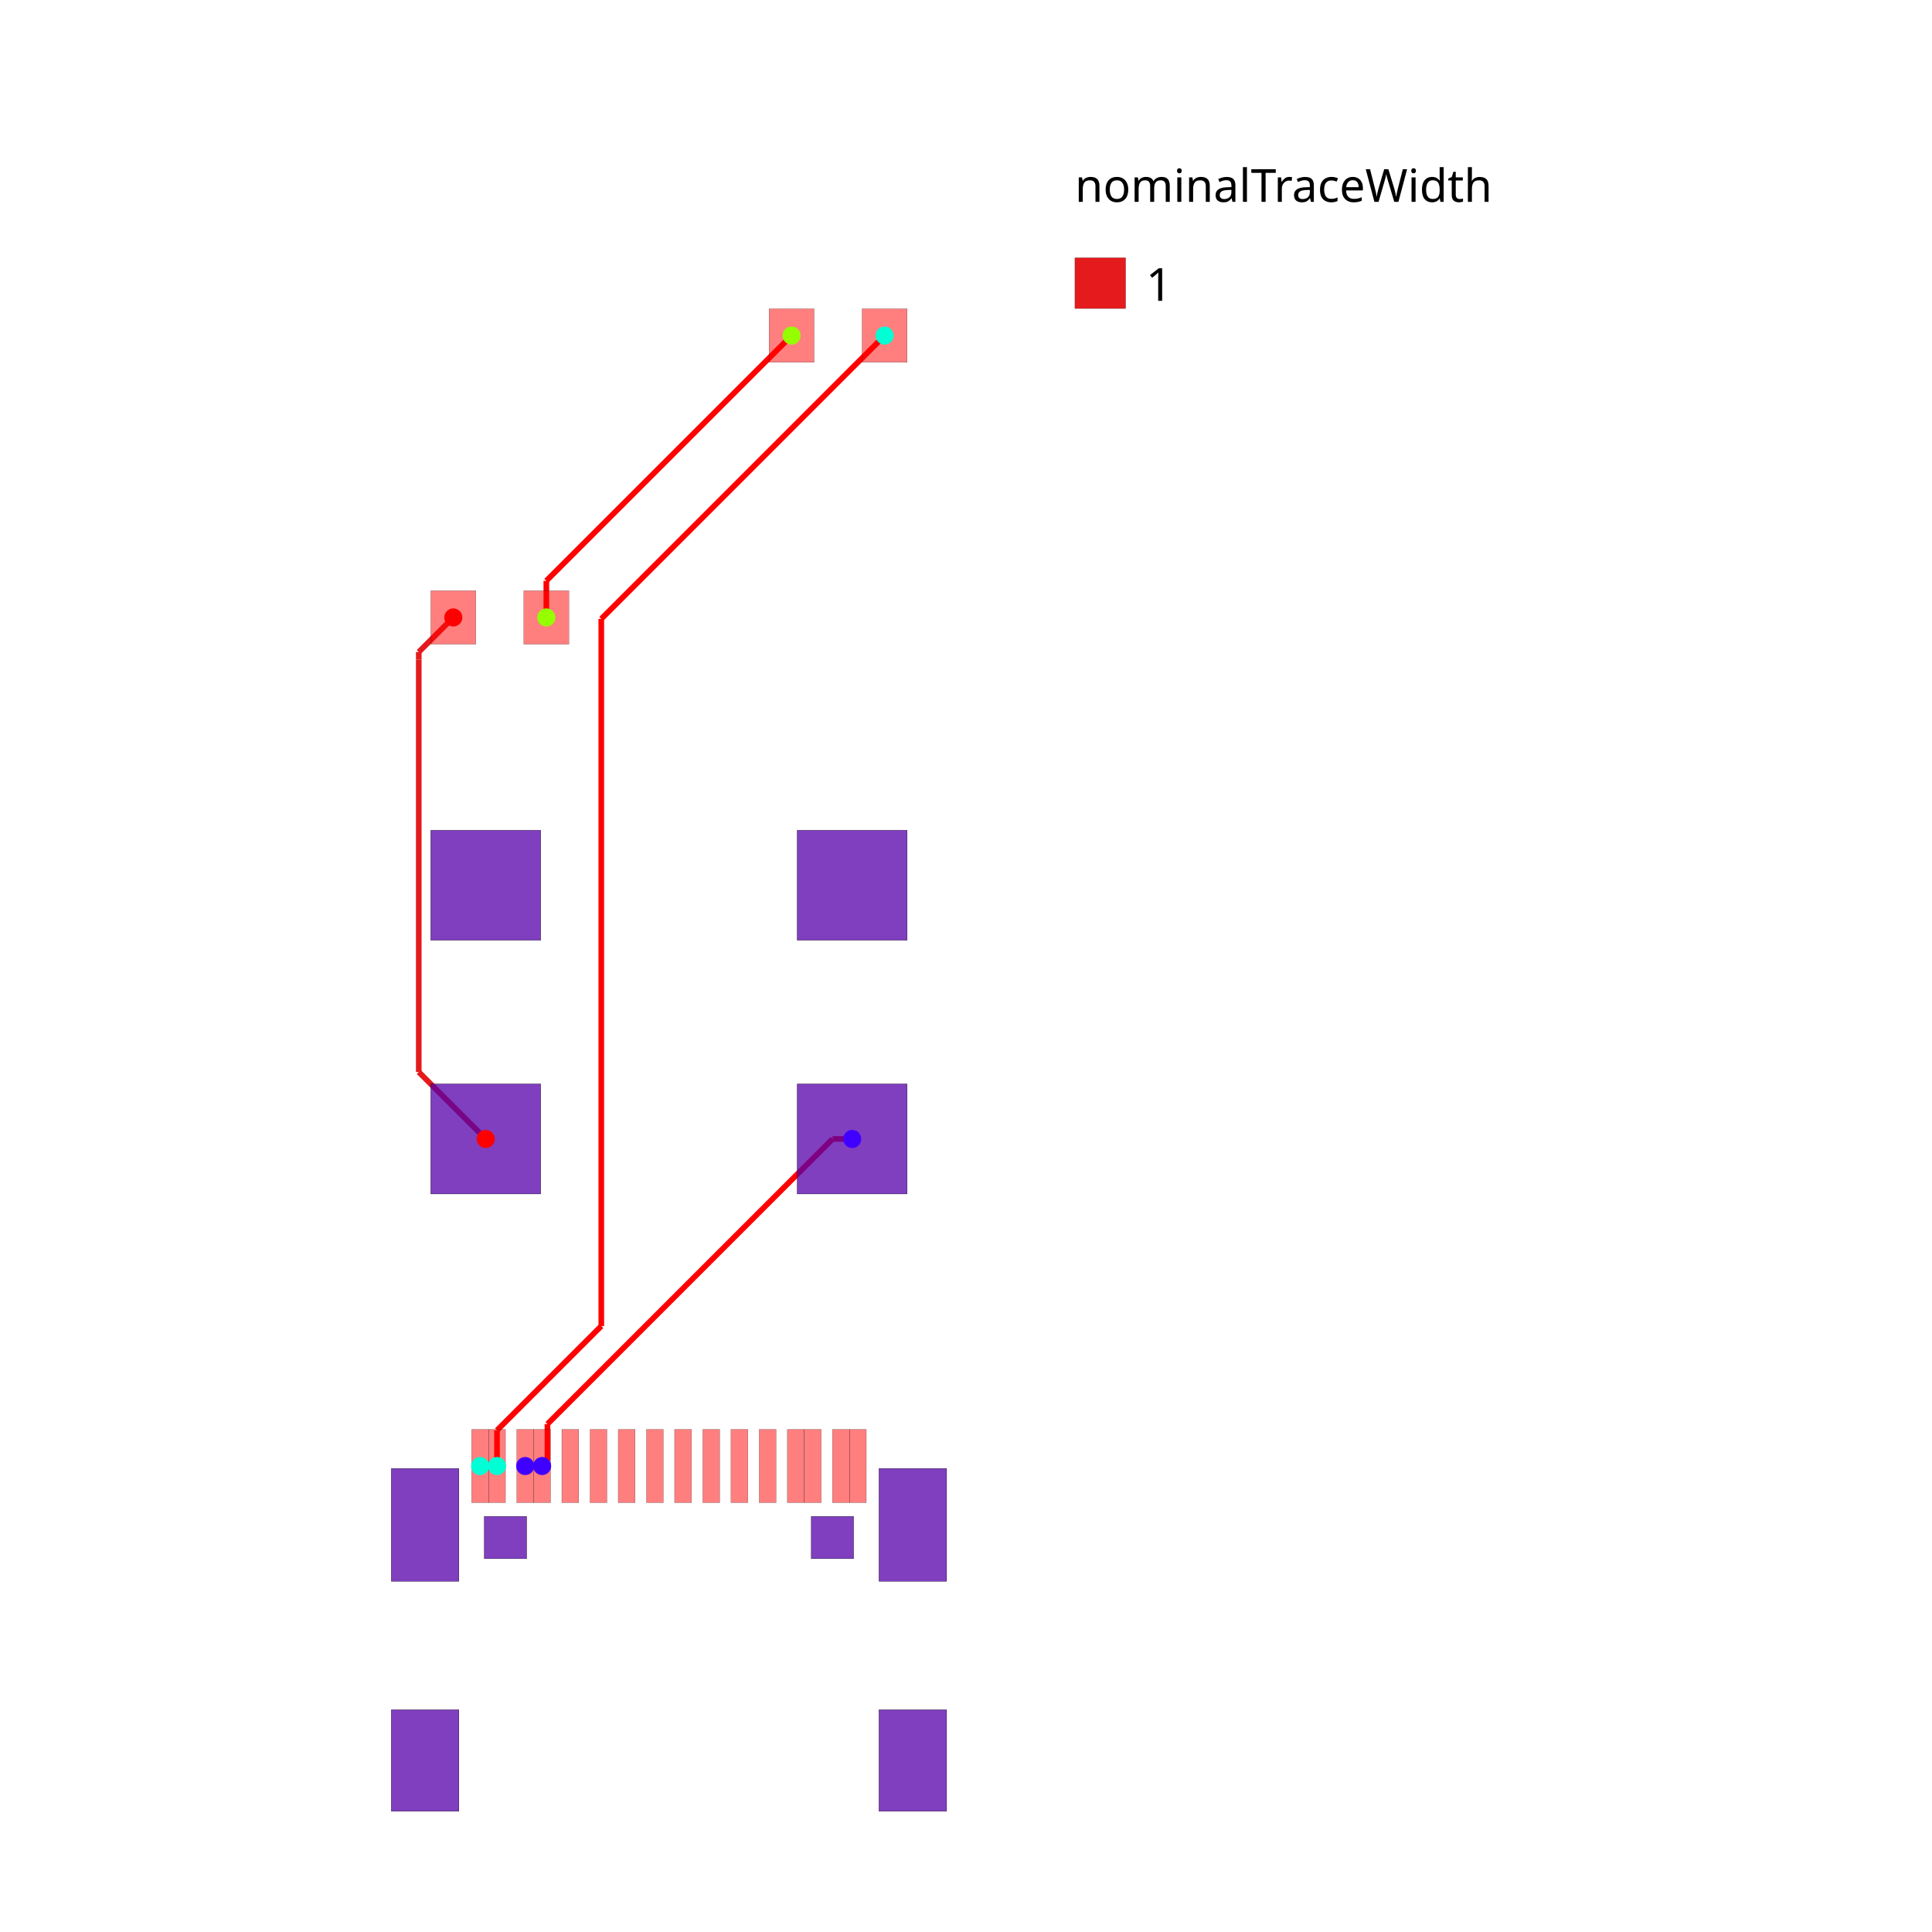
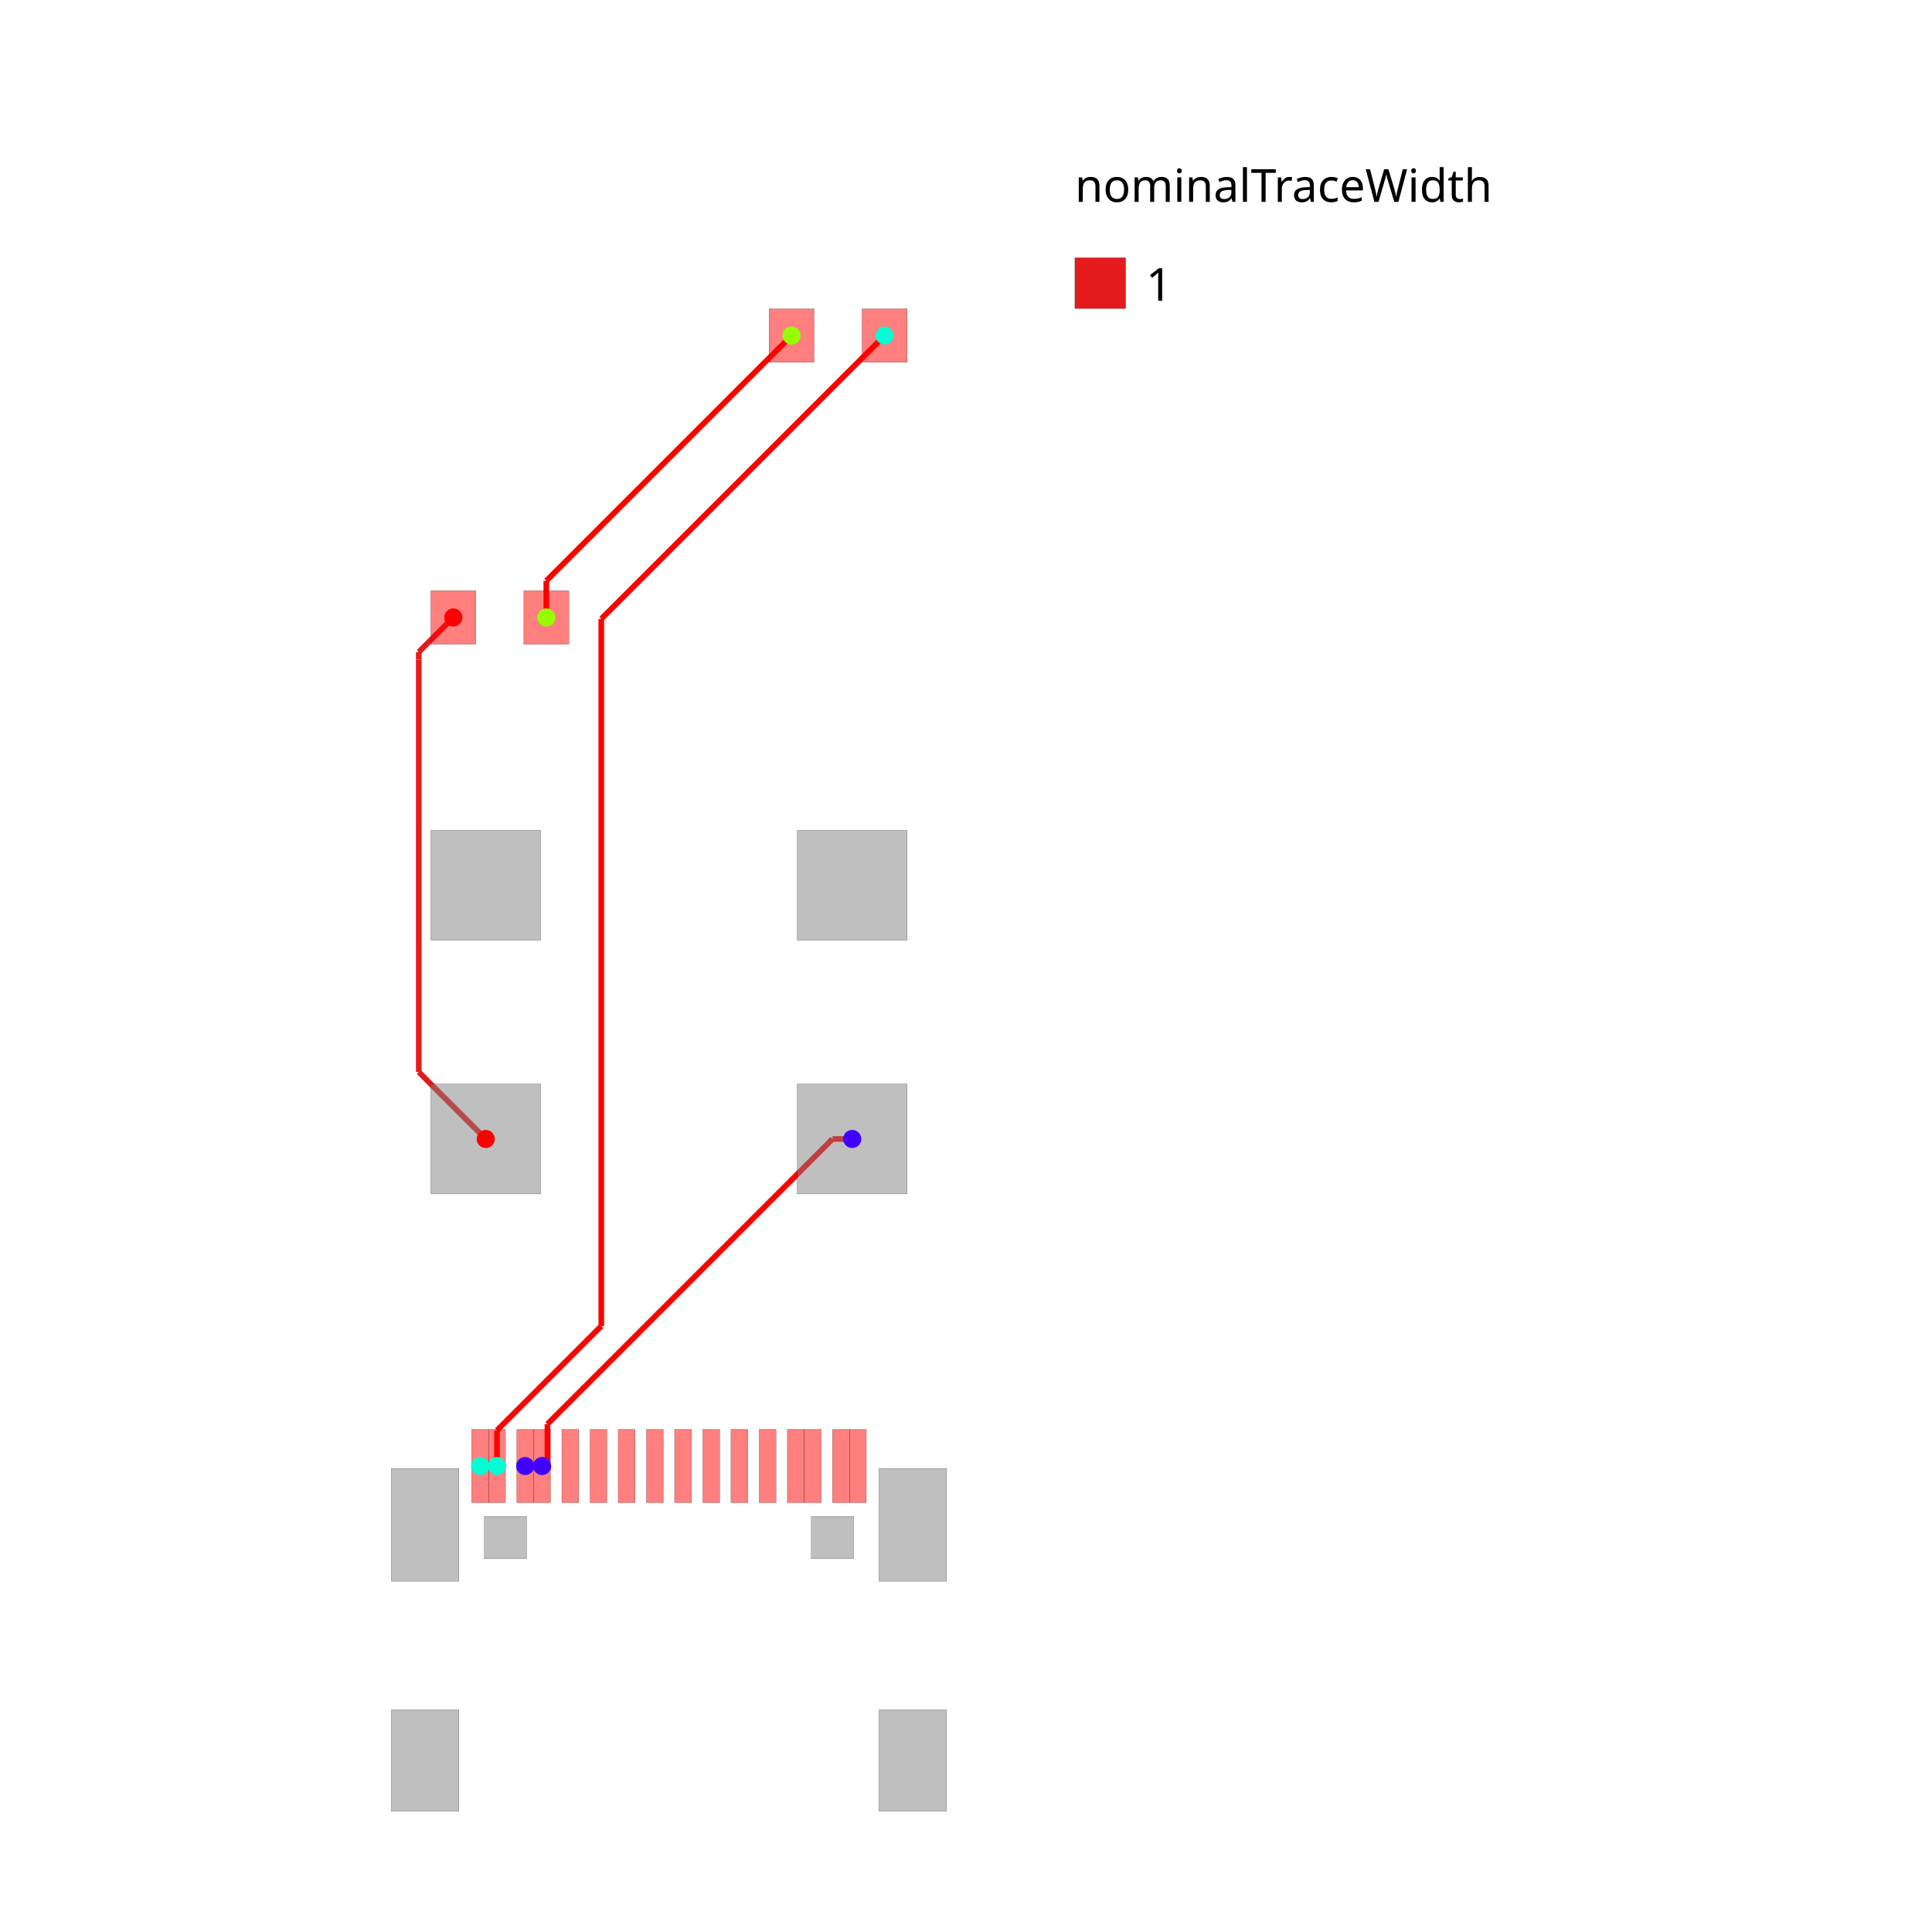
<svg xmlns="http://www.w3.org/2000/svg" width="640" height="640" viewBox="0 0 640 640">
  <rect width="100%" height="100%" fill="white" />
  <g>
    <polyline data-points="-2.5499059999999645,-8.05091295000011 -2.249932000000058,-8.05091295000011" data-type="line" data-label="" points="173.98,485.64 179.582,485.64" fill="none" stroke="red" stroke-width="1.868" />
  </g>
  <g>
    <polyline data-points="3.25,-2.25 2.9009210055934047,-2.25" data-type="line" data-label="" points="282.302,377.299 275.783,377.299" fill="none" stroke="red" stroke-width="1.868" />
  </g>
  <g>
    <polyline data-points="2.9009210055934047,-2.25 -2.155473426700788,-7.3063944322941925" data-type="line" data-label="" points="275.783,377.299 181.347,471.735" fill="none" stroke="red" stroke-width="1.868" />
  </g>
  <g>
    <polyline data-points="-2.155473426700788,-7.3063944322941925 -2.155473426700788,-7.9564734267007875" data-type="line" data-label="" points="181.347,471.735 181.347,483.876" fill="none" stroke="red" stroke-width="1.868" />
  </g>
  <g>
    <polyline data-points="-2.155473426700788,-7.9564734267007875 -2.25,-8.051" data-type="line" data-label="" points="181.347,483.876 179.581,485.642" fill="none" stroke="red" stroke-width="1.868" />
  </g>
  <g>
    <polyline data-points="-3.3500060000000076,-8.05091295000011 -3.0500319999999874,-8.05091295000011" data-type="line" data-label="" points="159.037,485.64 164.639,485.64" fill="none" stroke="red" stroke-width="1.868" />
  </g>
  <g>
    <polyline data-points="3.825,12 -1.2003676456825563,6.9746323543174435" data-type="line" data-label="" points="293.041,111.158 199.185,205.014" fill="none" stroke="red" stroke-width="1.868" />
  </g>
  <g>
    <polyline data-points="-1.2003676456825563,6.9746323543174435 -1.2003676456825563,-5.568201174428451" data-type="line" data-label="" points="199.185,205.014 199.185,439.272" fill="none" stroke="red" stroke-width="1.868" />
  </g>
  <g>
    <polyline data-points="-1.2003676456825563,-5.568201174428451 -3.05,-7.417833528745895" data-type="line" data-label="" points="199.185,439.272 164.64,473.816" fill="none" stroke="red" stroke-width="1.868" />
  </g>
  <g>
    <polyline data-points="-3.05,-7.417833528745895 -3.05,-8.051" data-type="line" data-label="" points="164.64,473.816 164.64,485.642" fill="none" stroke="red" stroke-width="1.868" />
  </g>
  <g>
    <polyline data-points="-2.175,7 -2.175,7.65" data-type="line" data-label="" points="180.982,204.541 180.982,192.401" fill="none" stroke="red" stroke-width="1.868" />
  </g>
  <g>
    <polyline data-points="-2.175,7.65 2.175,12" data-type="line" data-label="" points="180.982,192.401 262.225,111.158" fill="none" stroke="red" stroke-width="1.868" />
  </g>
  <g>
    <polyline data-points="-3.25,-2.25 -4.437646955291824,-1.0623530447081757" data-type="line" data-label="" points="160.905,377.299 138.723,355.118" fill="none" stroke="#e41a1c" stroke-width="1.868" />
  </g>
  <g>
    <polyline data-points="-4.437646955291824,-1.0623530447081757 -4.437646955291824,6.254267635200344" data-type="line" data-label="" points="138.723,355.118 138.723,218.468" fill="none" stroke="#e41a1c" stroke-width="1.868" />
  </g>
  <g>
    <polyline data-points="-4.437646955291824,6.254267635200344 -4.437646955291824,6.387353044708176" data-type="line" data-label="" points="138.723,218.468 138.723,215.983" fill="none" stroke="#e41a1c" stroke-width="1.868" />
  </g>
  <g>
    <polyline data-points="-4.437646955291824,6.387353044708176 -3.825,7" data-type="line" data-label="" points="138.723,215.983 150.166,204.541" fill="none" stroke="#e41a1c" stroke-width="1.868" />
  </g>
  <g>
    <rect data-type="rect" data-label="top" data-x="-1.7500600000000759" data-y="-8.05091295000011" x="186.117" y="473.5" width="5.603" height="24.279" fill="rgba(255,0,0,0.5)" stroke="black" stroke-width="0.054" />
  </g>
  <g>
    <rect data-type="rect" data-label="top" data-x="-1.2499339999999393" data-y="-8.05091295000011" x="195.458" y="473.5" width="5.603" height="24.279" fill="rgba(255,0,0,0.5)" stroke="black" stroke-width="0.054" />
  </g>
  <g>
    <rect data-type="rect" data-label="top" data-x="-0.7500619999999572" data-y="-8.05091295000011" x="204.793" y="473.5" width="5.603" height="24.279" fill="rgba(255,0,0,0.5)" stroke="black" stroke-width="0.054" />
  </g>
  <g>
    <rect data-type="rect" data-label="top" data-x="-0.2499359999999342" data-y="-8.05091295000011" x="214.134" y="473.5" width="5.603" height="24.279" fill="rgba(255,0,0,0.5)" stroke="black" stroke-width="0.054" />
  </g>
  <g>
    <rect data-type="rect" data-label="top" data-x="0.2499359999999342" data-y="-8.05091295000011" x="223.47" y="473.5" width="5.603" height="24.279" fill="rgba(255,0,0,0.5)" stroke="black" stroke-width="0.054" />
  </g>
  <g>
    <rect data-type="rect" data-label="top" data-x="0.7500619999999572" data-y="-8.05091295000011" x="232.811" y="473.5" width="5.603" height="24.279" fill="rgba(255,0,0,0.5)" stroke="black" stroke-width="0.054" />
  </g>
  <g>
    <rect data-type="rect" data-label="top" data-x="1.2496799999998984" data-y="-8.05091295000011" x="242.142" y="473.5" width="5.603" height="24.279" fill="rgba(255,0,0,0.5)" stroke="black" stroke-width="0.054" />
  </g>
  <g>
    <rect data-type="rect" data-label="top" data-x="1.7500600000000759" data-y="-8.05091295000011" x="251.487" y="473.5" width="5.603" height="24.279" fill="rgba(255,0,0,0.5)" stroke="black" stroke-width="0.054" />
  </g>
  <g>
    <rect data-type="rect" data-label="top source_net_0" data-x="-3.3500060000000076" data-y="-8.05091295000011" x="156.235" y="473.5" width="5.603" height="24.279" fill="rgba(255,0,0,0.5)" stroke="black" stroke-width="0.054" />
  </g>
  <g>
    <rect data-type="rect" data-label="top source_net_0" data-x="-3.0500319999999874" data-y="-8.05091295000011" x="161.838" y="473.5" width="5.603" height="24.279" fill="rgba(255,0,0,0.5)" stroke="black" stroke-width="0.054" />
  </g>
  <g>
    <rect data-type="rect" data-label="top source_net_1" data-x="-2.5499059999999645" data-y="-8.05091295000011" x="171.179" y="473.5" width="5.603" height="24.279" fill="rgba(255,0,0,0.5)" stroke="black" stroke-width="0.054" />
  </g>
  <g>
    <rect data-type="rect" data-label="top source_net_1" data-x="-2.249932000000058" data-y="-8.05091295000011" x="176.781" y="473.5" width="5.603" height="24.279" fill="rgba(255,0,0,0.5)" stroke="black" stroke-width="0.054" />
  </g>
  <g>
    <rect data-type="rect" data-label="top source_net_1" data-x="2.249932000000058" data-y="-8.05091295000011" x="260.823" y="473.5" width="5.603" height="24.279" fill="rgba(255,0,0,0.5)" stroke="black" stroke-width="0.054" />
  </g>
  <g>
    <rect data-type="rect" data-label="top source_net_1" data-x="2.5501600000000053" data-y="-8.05091295000011" x="266.43" y="473.5" width="5.603" height="24.279" fill="rgba(255,0,0,0.5)" stroke="black" stroke-width="0.054" />
  </g>
  <g>
    <rect data-type="rect" data-label="top source_net_0" data-x="3.050032000000101" data-y="-8.05091295000011" x="275.766" y="473.5" width="5.603" height="24.279" fill="rgba(255,0,0,0.5)" stroke="black" stroke-width="0.054" />
  </g>
  <g>
    <rect data-type="rect" data-label="top source_net_0" data-x="3.3500060000000076" data-y="-8.05091295000011" x="281.369" y="473.5" width="5.603" height="24.279" fill="rgba(255,0,0,0.5)" stroke="black" stroke-width="0.054" />
  </g>
  <g>
    <rect data-type="rect" data-label="top source_trace_6" data-x="2.175" data-y="12" x="254.754" y="102.286" width="14.941" height="17.743" fill="rgba(255,0,0,0.5)" stroke="black" stroke-width="0.054" />
  </g>
  <g>
    <rect data-type="rect" data-label="top source_net_0" data-x="3.825" data-y="12" x="285.571" y="102.286" width="14.941" height="17.743" fill="rgba(255,0,0,0.5)" stroke="black" stroke-width="0.054" />
  </g>
  <g>
    <rect data-type="rect" data-label="top source_trace_4" data-x="-3.825" data-y="7" x="142.695" y="195.669" width="14.941" height="17.743" fill="rgba(255,0,0,0.5)" stroke="black" stroke-width="0.054" />
  </g>
  <g>
    <rect data-type="rect" data-label="top source_trace_6" data-x="-2.175" data-y="7" x="173.511" y="195.669" width="14.941" height="17.743" fill="rgba(255,0,0,0.5)" stroke="black" stroke-width="0.054" />
  </g>
  <g>
-     <rect data-type="rect" data-label="top inner1 inner2 bottom" data-x="4.32511199999999" data-y="-13.274086349999948" x="291.176" y="566.382" width="22.412" height="33.618" fill="rgba(255,0,0,0.5)" stroke="black" stroke-width="0.054" />
+     <rect data-type="rect" data-label="top inner1 inner2 bottom" data-x="4.32511199999999" data-y="-13.274086349999948" x="291.176" y="566.382" width="22.412" height="33.618" fill="rgba(128,128,128,0.5)" stroke="black" stroke-width="0.054" />
  </g>
  <g>
-     <rect data-type="rect" data-label="top inner1 inner2 bottom" data-x="4.32511199999999" data-y="-13.274086349999948" x="291.176" y="566.382" width="22.412" height="33.618" fill="rgba(0,0,255,0.5)" stroke="black" stroke-width="0.054" />
+     <rect data-type="rect" data-label="top inner1 inner2 bottom" data-x="4.32511199999999" data-y="-9.094262350000122" x="291.176" y="486.45" width="22.412" height="37.353" fill="rgba(128,128,128,0.5)" stroke="black" stroke-width="0.054" />
  </g>
  <g>
-     <rect data-type="rect" data-label="top inner1 inner2 bottom" data-x="4.32511199999999" data-y="-9.094262350000122" x="291.176" y="486.45" width="22.412" height="37.353" fill="rgba(255,0,0,0.5)" stroke="black" stroke-width="0.054" />
+     <rect data-type="rect" data-label="top inner1 inner2 bottom" data-x="-4.32511199999999" data-y="-9.094262350000122" x="129.619" y="486.45" width="22.412" height="37.353" fill="rgba(128,128,128,0.5)" stroke="black" stroke-width="0.054" />
  </g>
  <g>
-     <rect data-type="rect" data-label="top inner1 inner2 bottom" data-x="4.32511199999999" data-y="-9.094262350000122" x="291.176" y="486.45" width="22.412" height="37.353" fill="rgba(0,0,255,0.5)" stroke="black" stroke-width="0.054" />
+     <rect data-type="rect" data-label="top inner1 inner2 bottom" data-x="-4.32511199999999" data-y="-13.274086349999948" x="129.619" y="566.382" width="22.412" height="33.618" fill="rgba(128,128,128,0.5)" stroke="black" stroke-width="0.054" />
  </g>
  <g>
-     <rect data-type="rect" data-label="top inner1 inner2 bottom" data-x="-4.32511199999999" data-y="-9.094262350000122" x="129.619" y="486.45" width="22.412" height="37.353" fill="rgba(255,0,0,0.5)" stroke="black" stroke-width="0.054" />
+     <rect data-type="rect" data-label="top source_trace_4 inner1 source_trace_4 inner2 source_trace_4 bottom source_trace_4" data-x="-3.25" data-y="-2.25" x="142.695" y="359.089" width="36.419" height="36.419" fill="rgba(128,128,128,0.5)" stroke="black" stroke-width="0.054" />
  </g>
  <g>
-     <rect data-type="rect" data-label="top inner1 inner2 bottom" data-x="-4.32511199999999" data-y="-9.094262350000122" x="129.619" y="486.45" width="22.412" height="37.353" fill="rgba(0,0,255,0.5)" stroke="black" stroke-width="0.054" />
+     <rect data-type="rect" data-label="top source_net_1 inner1 source_net_1 inner2 source_net_1 bottom source_net_1" data-x="3.25" data-y="-2.25" x="264.093" y="359.089" width="36.419" height="36.419" fill="rgba(128,128,128,0.5)" stroke="black" stroke-width="0.054" />
  </g>
  <g>
-     <rect data-type="rect" data-label="top inner1 inner2 bottom" data-x="-4.32511199999999" data-y="-13.274086349999948" x="129.619" y="566.382" width="22.412" height="33.618" fill="rgba(255,0,0,0.5)" stroke="black" stroke-width="0.054" />
+     <rect data-type="rect" data-label="top inner1 inner2 bottom" data-x="3.25" data-y="2.25" x="264.093" y="275.045" width="36.419" height="36.419" fill="rgba(128,128,128,0.5)" stroke="black" stroke-width="0.054" />
  </g>
  <g>
-     <rect data-type="rect" data-label="top inner1 inner2 bottom" data-x="-4.32511199999999" data-y="-13.274086349999948" x="129.619" y="566.382" width="22.412" height="33.618" fill="rgba(0,0,255,0.5)" stroke="black" stroke-width="0.054" />
+     <rect data-type="rect" data-label="top inner1 inner2 bottom" data-x="-3.25" data-y="2.25" x="142.695" y="275.045" width="36.419" height="36.419" fill="rgba(128,128,128,0.5)" stroke="black" stroke-width="0.054" />
  </g>
  <g>
-     <rect data-type="rect" data-label="top source_trace_4 inner1 source_trace_4 inner2 source_trace_4 bottom source_trace_4" data-x="-3.25" data-y="-2.25" x="142.695" y="359.089" width="36.419" height="36.419" fill="rgba(255,0,0,0.5)" stroke="black" stroke-width="0.054" />
+     <rect data-type="rect" data-label="top inner1 inner2 bottom" data-x="-2.8999180000000706" data-y="-9.319388950000075" x="160.439" y="502.327" width="14.008" height="14.008" fill="rgba(128,128,128,0.5)" stroke="black" stroke-width="0.054" />
  </g>
  <g>
-     <rect data-type="rect" data-label="top source_trace_4 inner1 source_trace_4 inner2 source_trace_4 bottom source_trace_4" data-x="-3.25" data-y="-2.25" x="142.695" y="359.089" width="36.419" height="36.419" fill="rgba(0,0,255,0.5)" stroke="black" stroke-width="0.054" />
-   </g>
-   <g>
-     <rect data-type="rect" data-label="top source_net_1 inner1 source_net_1 inner2 source_net_1 bottom source_net_1" data-x="3.25" data-y="-2.25" x="264.093" y="359.089" width="36.419" height="36.419" fill="rgba(255,0,0,0.5)" stroke="black" stroke-width="0.054" />
-   </g>
-   <g>
-     <rect data-type="rect" data-label="top source_net_1 inner1 source_net_1 inner2 source_net_1 bottom source_net_1" data-x="3.25" data-y="-2.25" x="264.093" y="359.089" width="36.419" height="36.419" fill="rgba(0,0,255,0.5)" stroke="black" stroke-width="0.054" />
-   </g>
-   <g>
-     <rect data-type="rect" data-label="top inner1 inner2 bottom" data-x="3.25" data-y="2.25" x="264.093" y="275.045" width="36.419" height="36.419" fill="rgba(255,0,0,0.5)" stroke="black" stroke-width="0.054" />
-   </g>
-   <g>
-     <rect data-type="rect" data-label="top inner1 inner2 bottom" data-x="3.25" data-y="2.25" x="264.093" y="275.045" width="36.419" height="36.419" fill="rgba(0,0,255,0.5)" stroke="black" stroke-width="0.054" />
-   </g>
-   <g>
-     <rect data-type="rect" data-label="top inner1 inner2 bottom" data-x="-3.25" data-y="2.25" x="142.695" y="275.045" width="36.419" height="36.419" fill="rgba(255,0,0,0.5)" stroke="black" stroke-width="0.054" />
-   </g>
-   <g>
-     <rect data-type="rect" data-label="top inner1 inner2 bottom" data-x="-3.25" data-y="2.25" x="142.695" y="275.045" width="36.419" height="36.419" fill="rgba(0,0,255,0.5)" stroke="black" stroke-width="0.054" />
-   </g>
-   <g>
-     <rect data-type="rect" data-label="top inner1 inner2 bottom" data-x="-2.8999180000000706" data-y="-9.319388950000075" x="160.439" y="502.327" width="14.008" height="14.008" fill="rgba(255,0,0,0.5)" stroke="black" stroke-width="0.054" />
-   </g>
-   <g>
-     <rect data-type="rect" data-label="top inner1 inner2 bottom" data-x="-2.8999180000000706" data-y="-9.319388950000075" x="160.439" y="502.327" width="14.008" height="14.008" fill="rgba(0,0,255,0.5)" stroke="black" stroke-width="0.054" />
-   </g>
-   <g>
-     <rect data-type="rect" data-label="top inner1 inner2 bottom" data-x="2.8999180000000706" data-y="-9.319388950000075" x="268.76" y="502.327" width="14.008" height="14.008" fill="rgba(255,0,0,0.5)" stroke="black" stroke-width="0.054" />
-   </g>
-   <g>
-     <rect data-type="rect" data-label="top inner1 inner2 bottom" data-x="2.8999180000000706" data-y="-9.319388950000075" x="268.76" y="502.327" width="14.008" height="14.008" fill="rgba(0,0,255,0.5)" stroke="black" stroke-width="0.054" />
+     <rect data-type="rect" data-label="top inner1 inner2 bottom" data-x="2.8999180000000706" data-y="-9.319388950000075" x="268.76" y="502.327" width="14.008" height="14.008" fill="rgba(128,128,128,0.5)" stroke="black" stroke-width="0.054" />
  </g>
  <g>
    <rect data-type="rect" data-label="" data-x="7.65" data-y="12.930000000000001" x="356.075" y="85.384" width="16.809" height="16.809" fill="#e41a1c" stroke="black" stroke-width="0.054" />
  </g>
  <text data-type="text" data-label="nominalTraceWidth" data-x="7.2" data-y="15" x="356.075" y="55.128" fill="black" font-size="15.128" font-family="sans-serif" text-anchor="start" dominant-baseline="text-before-edge">nominalTraceWidth</text>
  <text data-type="text" data-label="1" data-x="8.46" data-y="12.930000000000001" x="379.607" y="93.789" fill="black" font-size="15.128" font-family="sans-serif" text-anchor="start" dominant-baseline="central">1</text>
  <g>
    <circle data-type="point" data-label="source_trace_4 source_trace_4 top" data-x="-3.25" data-y="-2.25" cx="160.905" cy="377.299" r="3" fill="hsl(0, 100%, 50%)" />
  </g>
  <g>
    <circle data-type="point" data-label="source_trace_4 source_trace_4 top" data-x="-3.825" data-y="7" cx="150.166" cy="204.541" r="3" fill="hsl(0, 100%, 50%)" />
  </g>
  <g>
    <circle data-type="point" data-label="source_trace_6 source_trace_6 top" data-x="-2.175" data-y="7" cx="180.982" cy="204.541" r="3" fill="hsl(85, 100%, 50%)" />
  </g>
  <g>
    <circle data-type="point" data-label="source_trace_6 source_trace_6 top" data-x="2.175" data-y="12" cx="262.225" cy="111.158" r="3" fill="hsl(85, 100%, 50%)" />
  </g>
  <g>
    <circle data-type="point" data-label="source_net_0 source_net_0 top" data-x="-3.3500060000000076" data-y="-8.05091295000011" cx="159.037" cy="485.64" r="3" fill="hsl(170, 100%, 50%)" />
  </g>
  <g>
    <circle data-type="point" data-label="source_net_0 source_net_0 top" data-x="-3.0500319999999874" data-y="-8.05091295000011" cx="164.639" cy="485.64" r="3" fill="hsl(170, 100%, 50%)" />
  </g>
  <g>
    <circle data-type="point" data-label="source_net_0 source_net_0 top" data-x="3.825" data-y="12" cx="293.041" cy="111.158" r="3" fill="hsl(170, 100%, 50%)" />
  </g>
  <g>
    <circle data-type="point" data-label="source_net_1 source_net_1 top" data-x="-2.5499059999999645" data-y="-8.05091295000011" cx="173.98" cy="485.64" r="3" fill="hsl(255, 100%, 50%)" />
  </g>
  <g>
    <circle data-type="point" data-label="source_net_1 source_net_1 top" data-x="-2.249932000000058" data-y="-8.05091295000011" cx="179.582" cy="485.64" r="3" fill="hsl(255, 100%, 50%)" />
  </g>
  <g>
    <circle data-type="point" data-label="source_net_1 source_net_1 top" data-x="3.25" data-y="-2.25" cx="282.302" cy="377.299" r="3" fill="hsl(255, 100%, 50%)" />
  </g>
  <g id="crosshair" style="display: none">
    <line id="crosshair-h" y1="0" y2="640" stroke="#666" stroke-width="0.5" />
    <line id="crosshair-v" x1="0" x2="640" stroke="#666" stroke-width="0.5" />
    <text id="coordinates" font-family="monospace" font-size="12" fill="#666" />
  </g>
</svg>
